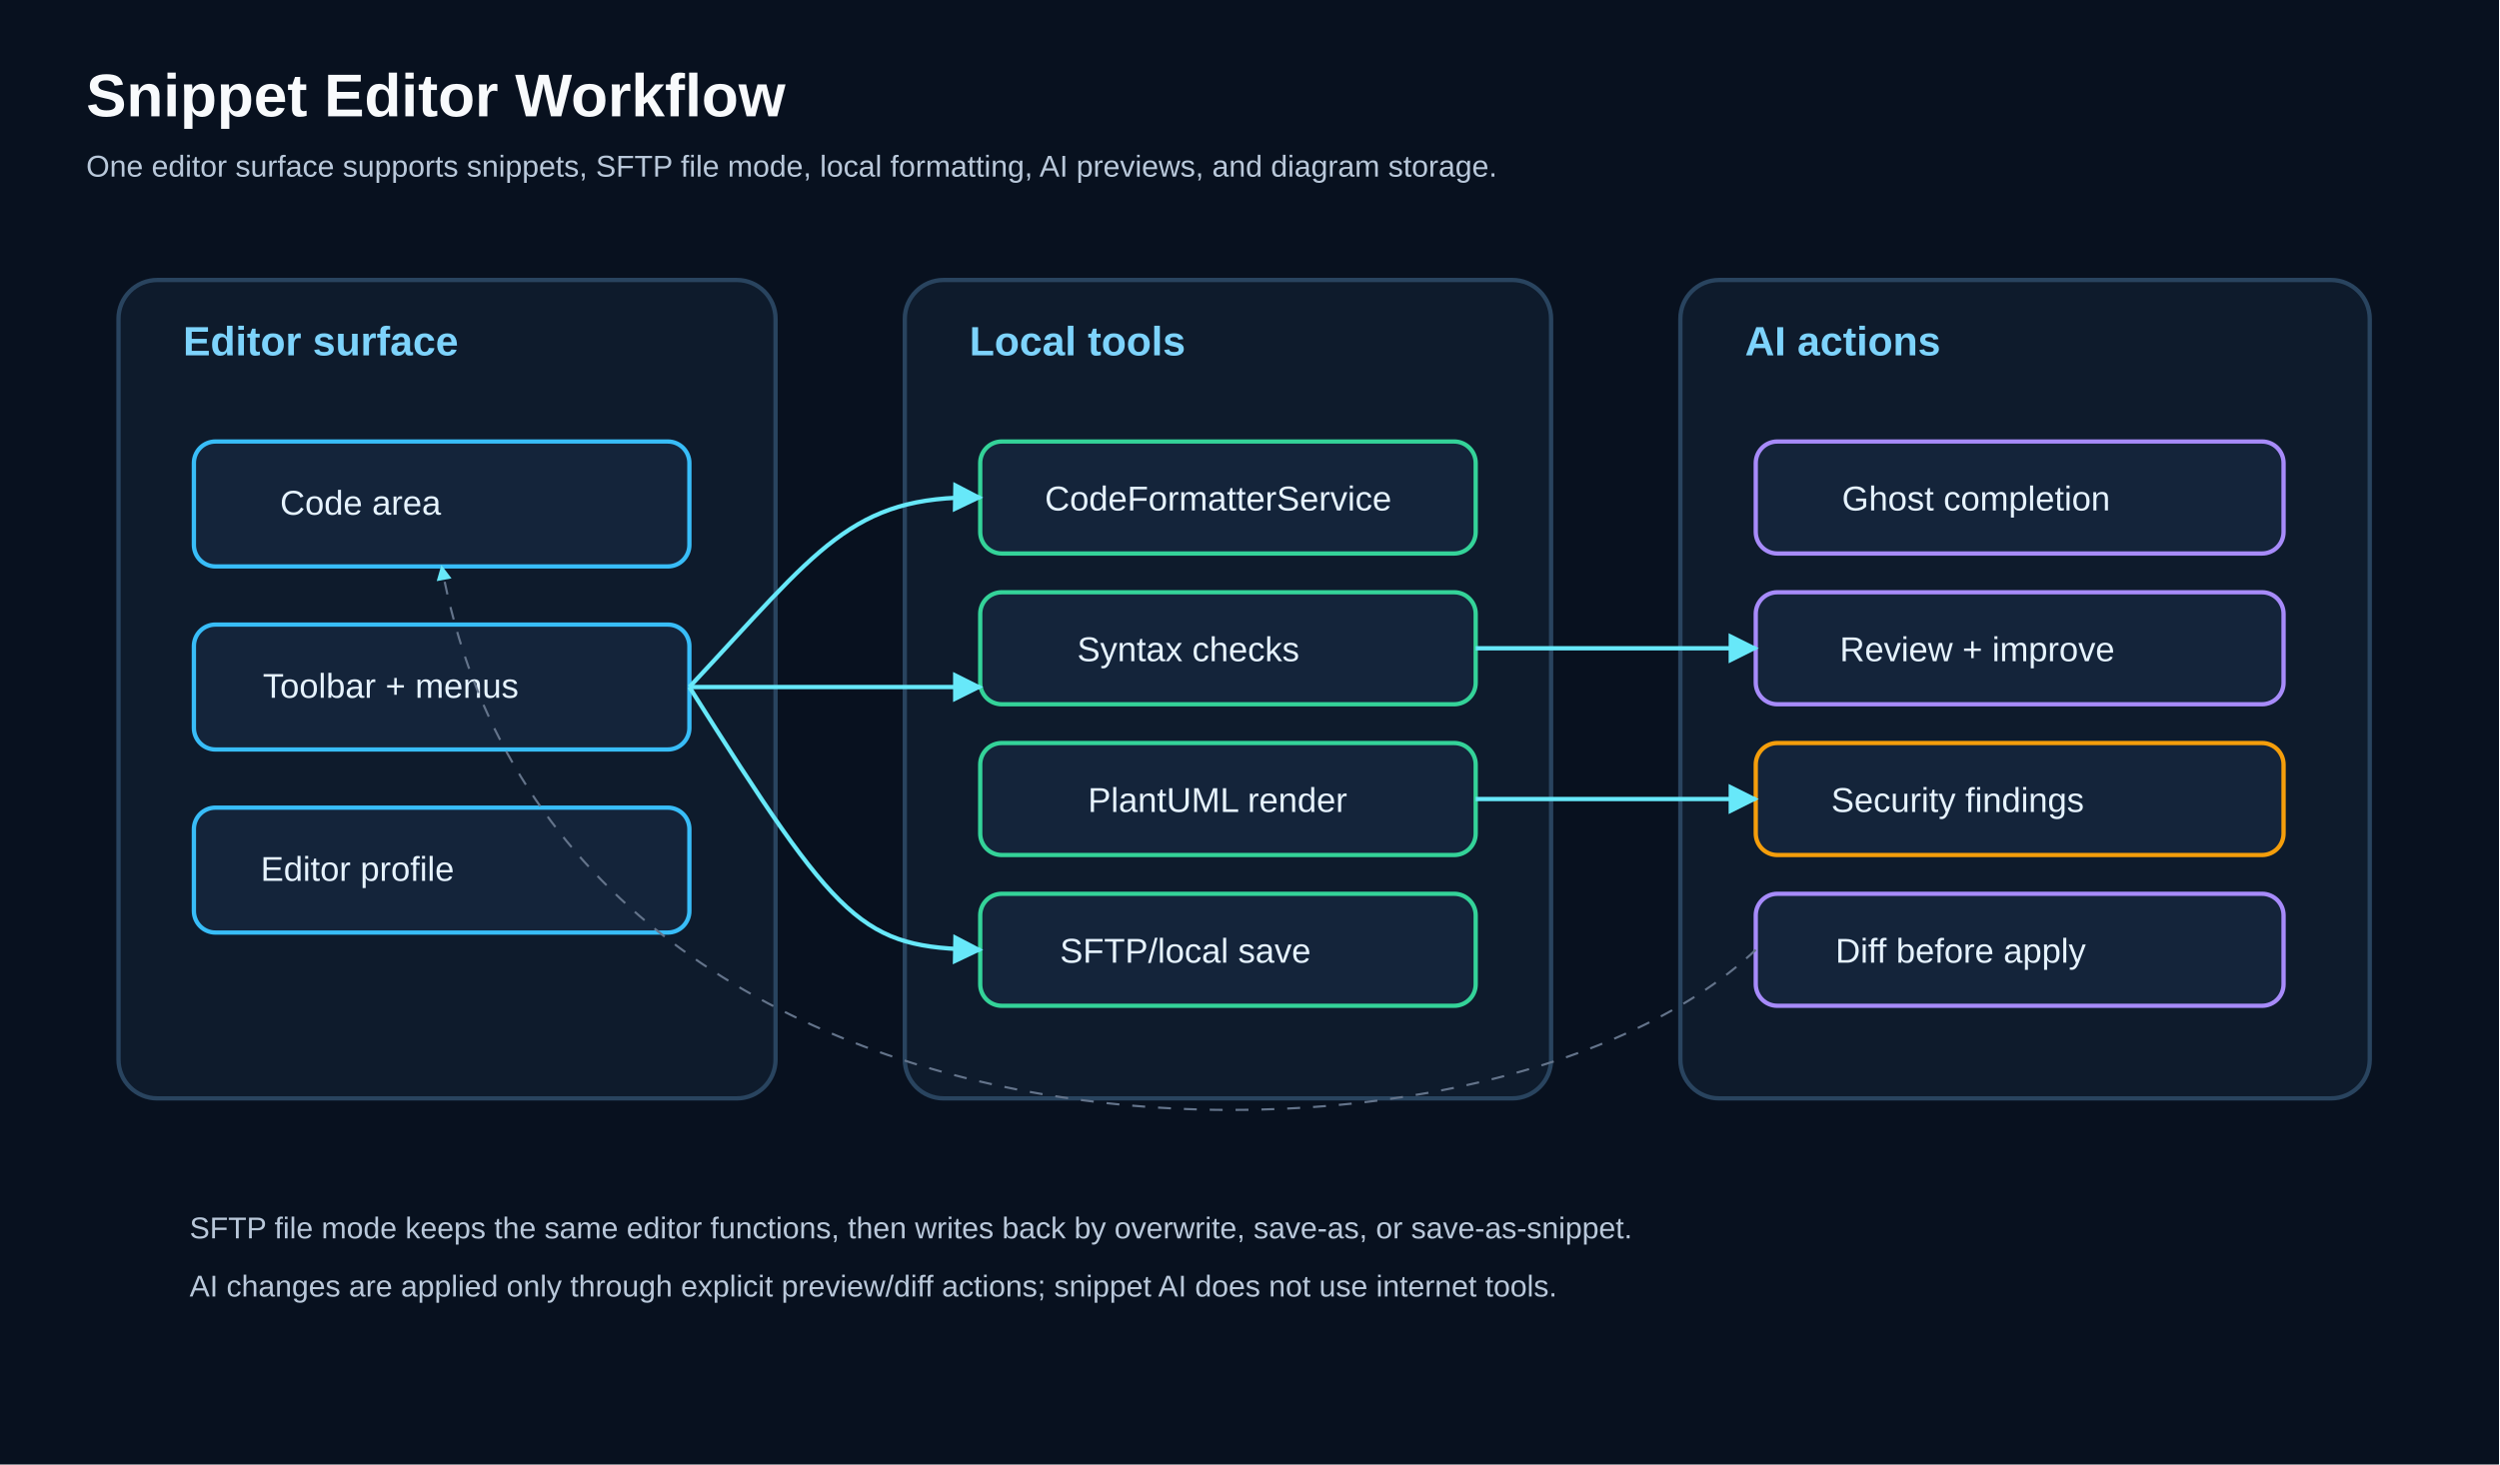
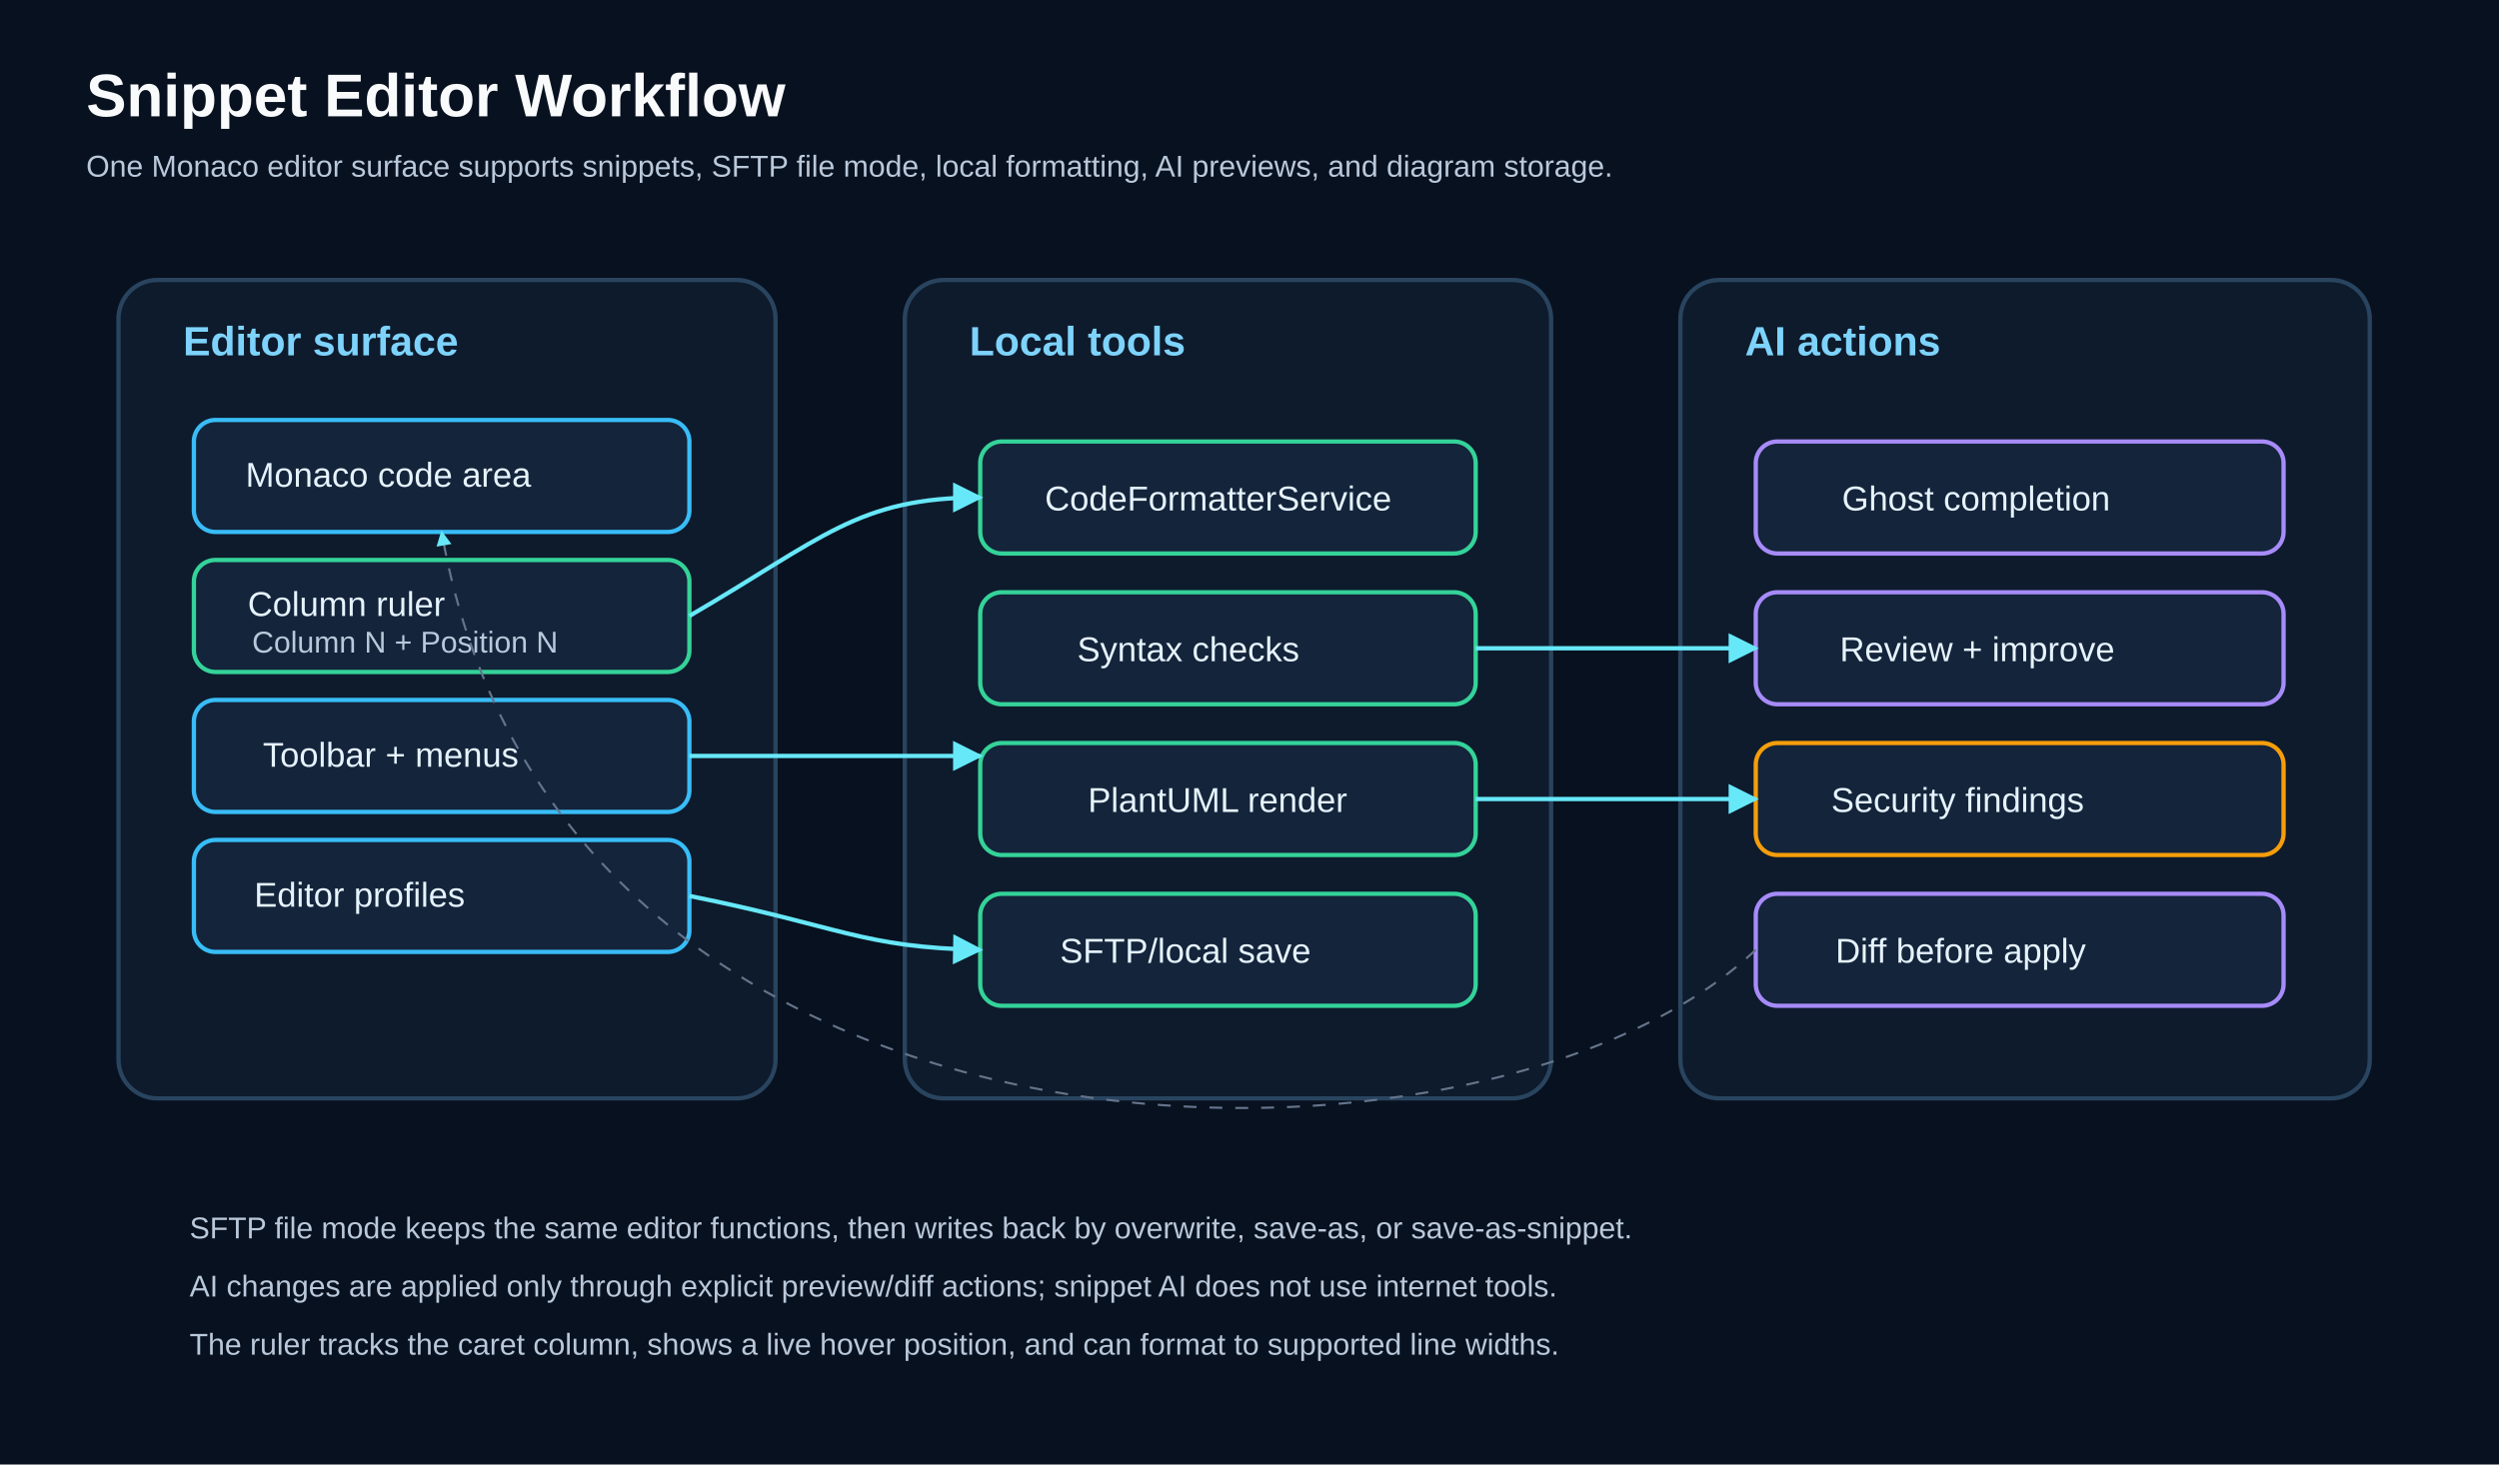
<svg xmlns="http://www.w3.org/2000/svg" viewBox="0 0 1160 680" role="img" aria-labelledby="title desc">
  <defs>
    <marker id="arrow" viewBox="0 0 10 10" refX="9" refY="5" markerWidth="7" markerHeight="7" orient="auto-start-reverse">
      <path d="M0 0 10 5 0 10z" fill="#67e8f9" />
    </marker>
    <style>text{font-family:Arial,Helvetica,sans-serif;fill:#e6f3ff;font-size:16px}.bg{fill:#08111f}.panel{fill:#0e1b2c;stroke:#29445f;stroke-width:2;rx:18}.box{fill:#14243a;stroke:#38bdf8;stroke-width:2;rx:10}.ai{stroke:#a78bfa}.local{stroke:#34d399}.sec{stroke:#f59e0b}.title{font-size:28px;font-weight:700;fill:#f8fafc}.label{font-size:19px;font-weight:700;fill:#7dd3fc}.small{font-size:14px;fill:#b9c8da}.line{stroke:#67e8f9;stroke-width:2;fill:none;marker-end:url(#arrow)}.dash{stroke:#64748b;stroke-dasharray:6 6;fill:none;marker-end:url(#arrow)}</style>
  </defs>
  <rect class="bg" width="1160" height="680" />
  <text class="title" x="40" y="54">Snippet Editor Workflow</text>
-   <text class="small" x="40" y="82">One editor surface supports snippets, SFTP file mode, local formatting, AI previews, and diagram storage.</text>
+   <text class="small" x="40" y="82">One Monaco editor surface supports snippets, SFTP file mode, local formatting, AI previews, and diagram storage.</text>
  <rect class="panel" x="55" y="130" width="305" height="380" />
  <text class="label" x="85" y="165">Editor surface</text>
-   <rect class="box" x="90" y="205" width="230" height="58" />
-   <text x="130" y="239">Code area</text>
-   <rect class="box" x="90" y="290" width="230" height="58" />
-   <text x="122" y="324">Toolbar + menus</text>
-   <rect class="box" x="90" y="375" width="230" height="58" />
-   <text x="121" y="409">Editor profile</text>
+   <rect class="box" x="90" y="195" width="230" height="52" />
+   <text x="114" y="226">Monaco code area</text>
+   <rect class="box local" x="90" y="260" width="230" height="52" />
+   <text x="115" y="286">Column ruler</text>
+   <text class="small" x="117" y="303">Column N + Position N</text>
+   <rect class="box" x="90" y="325" width="230" height="52" />
+   <text x="122" y="356">Toolbar + menus</text>
+   <rect class="box" x="90" y="390" width="230" height="52" />
+   <text x="118" y="421">Editor profiles</text>
  <rect class="panel" x="420" y="130" width="300" height="380" />
  <text class="label" x="450" y="165">Local tools</text>
  <rect class="box local" x="455" y="205" width="230" height="52" />
  <text x="485" y="237">CodeFormatterService</text>
  <rect class="box local" x="455" y="275" width="230" height="52" />
  <text x="500" y="307">Syntax checks</text>
  <rect class="box local" x="455" y="345" width="230" height="52" />
  <text x="505" y="377">PlantUML render</text>
  <rect class="box local" x="455" y="415" width="230" height="52" />
  <text x="492" y="447">SFTP/local save</text>
  <rect class="panel" x="780" y="130" width="320" height="380" />
  <text class="label" x="810" y="165">AI actions</text>
  <rect class="box ai" x="815" y="205" width="245" height="52" />
  <text x="855" y="237">Ghost completion</text>
  <rect class="box ai" x="815" y="275" width="245" height="52" />
  <text x="854" y="307">Review + improve</text>
  <rect class="box sec" x="815" y="345" width="245" height="52" />
  <text x="850" y="377">Security findings</text>
  <rect class="box ai" x="815" y="415" width="245" height="52" />
  <text x="852" y="447">Diff before apply</text>
-   <path class="line" d="M320 319 H455" />
-   <path class="line" d="M320 319 C380 255 395 230 455 231" />
-   <path class="line" d="M320 319 C390 430 400 440 455 441" />
+   <path class="line" d="M320 351 H455" />
+   <path class="line" d="M320 286 C382 250 398 231 455 231" />
+   <path class="line" d="M320 416 C390 430 400 440 455 441" />
  <path class="line" d="M685 301 H815" />
  <path class="line" d="M685 371 H815" />
-   <path class="dash" d="M815 441 C690 560 260 560 205 263" />
+   <path class="dash" d="M815 441 C690 560 260 560 205 247" />
  <text class="small" x="88" y="575">SFTP file mode keeps the same editor functions, then writes back by overwrite, save-as, or save-as-snippet.</text>
  <text class="small" x="88" y="602">AI changes are applied only through explicit preview/diff actions; snippet AI does not use internet tools.</text>
+   <text class="small" x="88" y="629">The ruler tracks the caret column, shows a live hover position, and can format to supported line widths.</text>
</svg>
